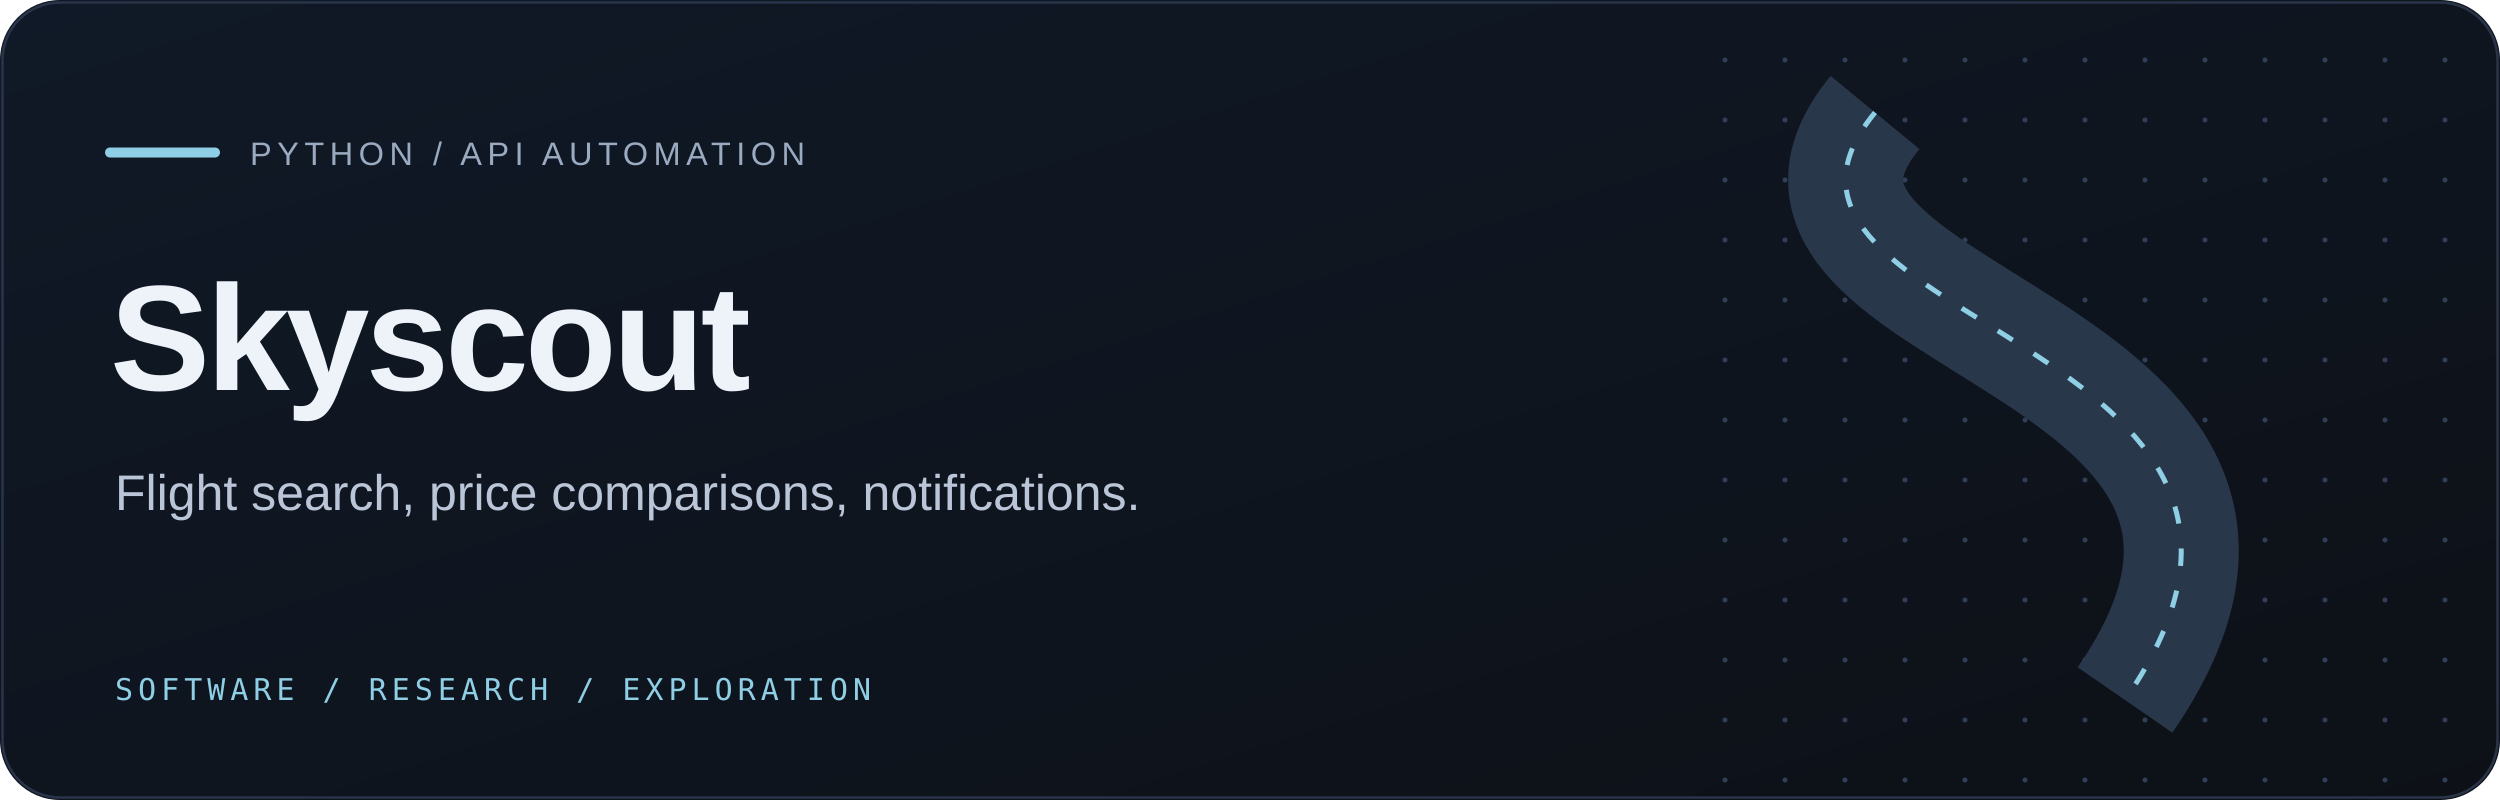
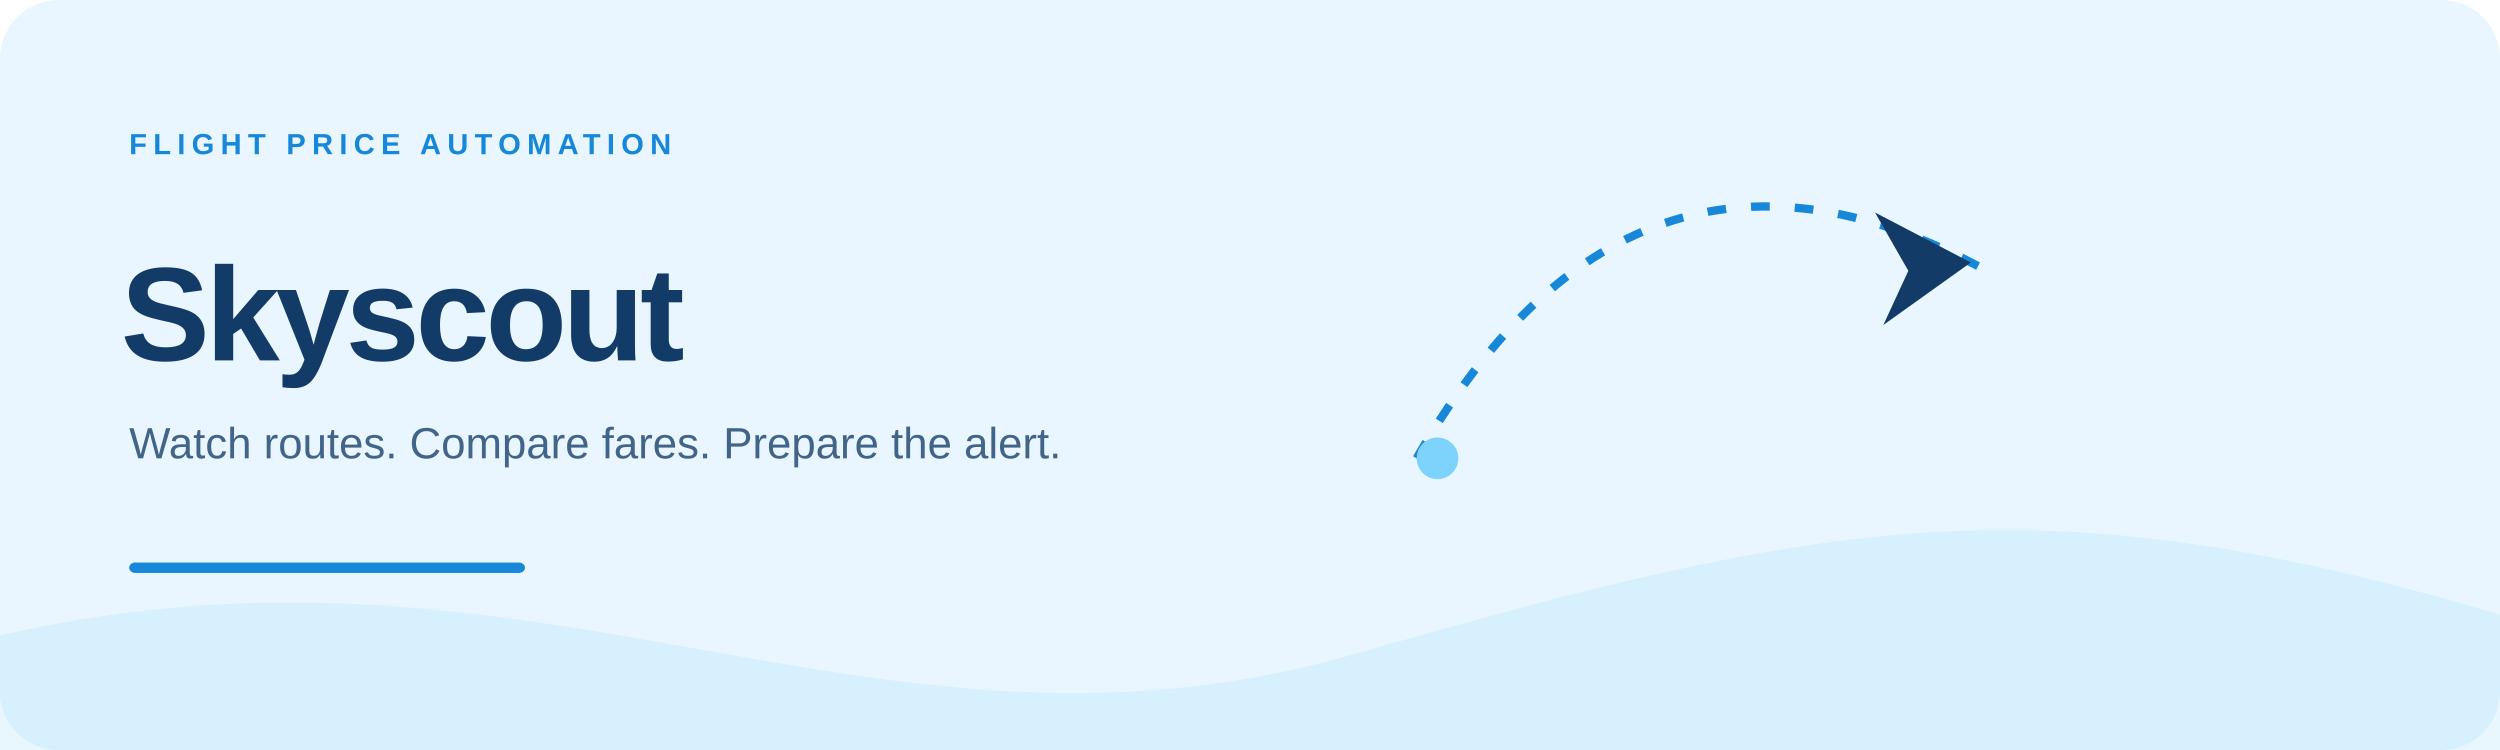
- <svg xmlns="http://www.w3.org/2000/svg" width="1000" height="320" viewBox="0 0 1000 320" role="img" aria-labelledby="title desc">
-   <defs>
-     <linearGradient id="surface" x2="1" y2="1">
-       <stop stop-color="#101927" />
-       <stop offset="1" stop-color="#0d1117" />
-     </linearGradient>
-     <linearGradient id="accent">
-       <stop stop-color="#8fcfe5" />
-       <stop offset="1" stop-color="#a78bfa" />
-     </linearGradient>
-   </defs>
-   <rect width="1000" height="320" rx="24" fill="url(#surface)" />
-   <rect x="1" y="1" width="998" height="318" rx="23" fill="none" stroke="#293449" />
-   <circle cx="690" cy="24" r="1" fill="#314058" />
-   <circle cx="690" cy="48" r="1" fill="#314058" />
-   <circle cx="690" cy="72" r="1" fill="#314058" />
-   <circle cx="690" cy="96" r="1" fill="#314058" />
-   <circle cx="690" cy="120" r="1" fill="#314058" />
-   <circle cx="690" cy="144" r="1" fill="#314058" />
-   <circle cx="690" cy="168" r="1" fill="#314058" />
-   <circle cx="690" cy="192" r="1" fill="#314058" />
-   <circle cx="690" cy="216" r="1" fill="#314058" />
-   <circle cx="690" cy="240" r="1" fill="#314058" />
-   <circle cx="690" cy="264" r="1" fill="#314058" />
-   <circle cx="690" cy="288" r="1" fill="#314058" />
-   <circle cx="690" cy="312" r="1" fill="#314058" />
-   <circle cx="714" cy="24" r="1" fill="#314058" />
-   <circle cx="714" cy="48" r="1" fill="#314058" />
-   <circle cx="714" cy="72" r="1" fill="#314058" />
-   <circle cx="714" cy="96" r="1" fill="#314058" />
-   <circle cx="714" cy="120" r="1" fill="#314058" />
-   <circle cx="714" cy="144" r="1" fill="#314058" />
-   <circle cx="714" cy="168" r="1" fill="#314058" />
-   <circle cx="714" cy="192" r="1" fill="#314058" />
-   <circle cx="714" cy="216" r="1" fill="#314058" />
-   <circle cx="714" cy="240" r="1" fill="#314058" />
-   <circle cx="714" cy="264" r="1" fill="#314058" />
-   <circle cx="714" cy="288" r="1" fill="#314058" />
-   <circle cx="714" cy="312" r="1" fill="#314058" />
-   <circle cx="738" cy="24" r="1" fill="#314058" />
-   <circle cx="738" cy="48" r="1" fill="#314058" />
-   <circle cx="738" cy="72" r="1" fill="#314058" />
-   <circle cx="738" cy="96" r="1" fill="#314058" />
-   <circle cx="738" cy="120" r="1" fill="#314058" />
-   <circle cx="738" cy="144" r="1" fill="#314058" />
-   <circle cx="738" cy="168" r="1" fill="#314058" />
-   <circle cx="738" cy="192" r="1" fill="#314058" />
-   <circle cx="738" cy="216" r="1" fill="#314058" />
-   <circle cx="738" cy="240" r="1" fill="#314058" />
-   <circle cx="738" cy="264" r="1" fill="#314058" />
-   <circle cx="738" cy="288" r="1" fill="#314058" />
-   <circle cx="738" cy="312" r="1" fill="#314058" />
-   <circle cx="762" cy="24" r="1" fill="#314058" />
-   <circle cx="762" cy="48" r="1" fill="#314058" />
-   <circle cx="762" cy="72" r="1" fill="#314058" />
-   <circle cx="762" cy="96" r="1" fill="#314058" />
-   <circle cx="762" cy="120" r="1" fill="#314058" />
-   <circle cx="762" cy="144" r="1" fill="#314058" />
-   <circle cx="762" cy="168" r="1" fill="#314058" />
-   <circle cx="762" cy="192" r="1" fill="#314058" />
-   <circle cx="762" cy="216" r="1" fill="#314058" />
-   <circle cx="762" cy="240" r="1" fill="#314058" />
-   <circle cx="762" cy="264" r="1" fill="#314058" />
-   <circle cx="762" cy="288" r="1" fill="#314058" />
-   <circle cx="762" cy="312" r="1" fill="#314058" />
-   <circle cx="786" cy="24" r="1" fill="#314058" />
-   <circle cx="786" cy="48" r="1" fill="#314058" />
-   <circle cx="786" cy="72" r="1" fill="#314058" />
-   <circle cx="786" cy="96" r="1" fill="#314058" />
-   <circle cx="786" cy="120" r="1" fill="#314058" />
-   <circle cx="786" cy="144" r="1" fill="#314058" />
-   <circle cx="786" cy="168" r="1" fill="#314058" />
-   <circle cx="786" cy="192" r="1" fill="#314058" />
-   <circle cx="786" cy="216" r="1" fill="#314058" />
-   <circle cx="786" cy="240" r="1" fill="#314058" />
-   <circle cx="786" cy="264" r="1" fill="#314058" />
-   <circle cx="786" cy="288" r="1" fill="#314058" />
-   <circle cx="786" cy="312" r="1" fill="#314058" />
-   <circle cx="810" cy="24" r="1" fill="#314058" />
-   <circle cx="810" cy="48" r="1" fill="#314058" />
-   <circle cx="810" cy="72" r="1" fill="#314058" />
-   <circle cx="810" cy="96" r="1" fill="#314058" />
-   <circle cx="810" cy="120" r="1" fill="#314058" />
-   <circle cx="810" cy="144" r="1" fill="#314058" />
-   <circle cx="810" cy="168" r="1" fill="#314058" />
-   <circle cx="810" cy="192" r="1" fill="#314058" />
-   <circle cx="810" cy="216" r="1" fill="#314058" />
-   <circle cx="810" cy="240" r="1" fill="#314058" />
-   <circle cx="810" cy="264" r="1" fill="#314058" />
-   <circle cx="810" cy="288" r="1" fill="#314058" />
-   <circle cx="810" cy="312" r="1" fill="#314058" />
-   <circle cx="834" cy="24" r="1" fill="#314058" />
-   <circle cx="834" cy="48" r="1" fill="#314058" />
-   <circle cx="834" cy="72" r="1" fill="#314058" />
-   <circle cx="834" cy="96" r="1" fill="#314058" />
-   <circle cx="834" cy="120" r="1" fill="#314058" />
-   <circle cx="834" cy="144" r="1" fill="#314058" />
-   <circle cx="834" cy="168" r="1" fill="#314058" />
-   <circle cx="834" cy="192" r="1" fill="#314058" />
-   <circle cx="834" cy="216" r="1" fill="#314058" />
-   <circle cx="834" cy="240" r="1" fill="#314058" />
-   <circle cx="834" cy="264" r="1" fill="#314058" />
-   <circle cx="834" cy="288" r="1" fill="#314058" />
-   <circle cx="834" cy="312" r="1" fill="#314058" />
-   <circle cx="858" cy="24" r="1" fill="#314058" />
-   <circle cx="858" cy="48" r="1" fill="#314058" />
-   <circle cx="858" cy="72" r="1" fill="#314058" />
-   <circle cx="858" cy="96" r="1" fill="#314058" />
-   <circle cx="858" cy="120" r="1" fill="#314058" />
-   <circle cx="858" cy="144" r="1" fill="#314058" />
-   <circle cx="858" cy="168" r="1" fill="#314058" />
-   <circle cx="858" cy="192" r="1" fill="#314058" />
-   <circle cx="858" cy="216" r="1" fill="#314058" />
-   <circle cx="858" cy="240" r="1" fill="#314058" />
-   <circle cx="858" cy="264" r="1" fill="#314058" />
-   <circle cx="858" cy="288" r="1" fill="#314058" />
-   <circle cx="858" cy="312" r="1" fill="#314058" />
-   <circle cx="882" cy="24" r="1" fill="#314058" />
-   <circle cx="882" cy="48" r="1" fill="#314058" />
-   <circle cx="882" cy="72" r="1" fill="#314058" />
-   <circle cx="882" cy="96" r="1" fill="#314058" />
-   <circle cx="882" cy="120" r="1" fill="#314058" />
-   <circle cx="882" cy="144" r="1" fill="#314058" />
-   <circle cx="882" cy="168" r="1" fill="#314058" />
-   <circle cx="882" cy="192" r="1" fill="#314058" />
-   <circle cx="882" cy="216" r="1" fill="#314058" />
-   <circle cx="882" cy="240" r="1" fill="#314058" />
-   <circle cx="882" cy="264" r="1" fill="#314058" />
-   <circle cx="882" cy="288" r="1" fill="#314058" />
-   <circle cx="882" cy="312" r="1" fill="#314058" />
-   <circle cx="906" cy="24" r="1" fill="#314058" />
-   <circle cx="906" cy="48" r="1" fill="#314058" />
-   <circle cx="906" cy="72" r="1" fill="#314058" />
-   <circle cx="906" cy="96" r="1" fill="#314058" />
-   <circle cx="906" cy="120" r="1" fill="#314058" />
-   <circle cx="906" cy="144" r="1" fill="#314058" />
-   <circle cx="906" cy="168" r="1" fill="#314058" />
-   <circle cx="906" cy="192" r="1" fill="#314058" />
-   <circle cx="906" cy="216" r="1" fill="#314058" />
-   <circle cx="906" cy="240" r="1" fill="#314058" />
-   <circle cx="906" cy="264" r="1" fill="#314058" />
-   <circle cx="906" cy="288" r="1" fill="#314058" />
-   <circle cx="906" cy="312" r="1" fill="#314058" />
-   <circle cx="930" cy="24" r="1" fill="#314058" />
-   <circle cx="930" cy="48" r="1" fill="#314058" />
-   <circle cx="930" cy="72" r="1" fill="#314058" />
-   <circle cx="930" cy="96" r="1" fill="#314058" />
-   <circle cx="930" cy="120" r="1" fill="#314058" />
-   <circle cx="930" cy="144" r="1" fill="#314058" />
-   <circle cx="930" cy="168" r="1" fill="#314058" />
-   <circle cx="930" cy="192" r="1" fill="#314058" />
-   <circle cx="930" cy="216" r="1" fill="#314058" />
-   <circle cx="930" cy="240" r="1" fill="#314058" />
-   <circle cx="930" cy="264" r="1" fill="#314058" />
-   <circle cx="930" cy="288" r="1" fill="#314058" />
-   <circle cx="930" cy="312" r="1" fill="#314058" />
-   <circle cx="954" cy="24" r="1" fill="#314058" />
-   <circle cx="954" cy="48" r="1" fill="#314058" />
-   <circle cx="954" cy="72" r="1" fill="#314058" />
-   <circle cx="954" cy="96" r="1" fill="#314058" />
-   <circle cx="954" cy="120" r="1" fill="#314058" />
-   <circle cx="954" cy="144" r="1" fill="#314058" />
-   <circle cx="954" cy="168" r="1" fill="#314058" />
-   <circle cx="954" cy="192" r="1" fill="#314058" />
-   <circle cx="954" cy="216" r="1" fill="#314058" />
-   <circle cx="954" cy="240" r="1" fill="#314058" />
-   <circle cx="954" cy="264" r="1" fill="#314058" />
-   <circle cx="954" cy="288" r="1" fill="#314058" />
-   <circle cx="954" cy="312" r="1" fill="#314058" />
-   <circle cx="978" cy="24" r="1" fill="#314058" />
-   <circle cx="978" cy="48" r="1" fill="#314058" />
-   <circle cx="978" cy="72" r="1" fill="#314058" />
-   <circle cx="978" cy="96" r="1" fill="#314058" />
-   <circle cx="978" cy="120" r="1" fill="#314058" />
-   <circle cx="978" cy="144" r="1" fill="#314058" />
-   <circle cx="978" cy="168" r="1" fill="#314058" />
-   <circle cx="978" cy="192" r="1" fill="#314058" />
-   <circle cx="978" cy="216" r="1" fill="#314058" />
-   <circle cx="978" cy="240" r="1" fill="#314058" />
-   <circle cx="978" cy="264" r="1" fill="#314058" />
-   <circle cx="978" cy="288" r="1" fill="#314058" />
-   <circle cx="978" cy="312" r="1" fill="#314058" />
-   <path d="M44 61h42" stroke="#8fcfe5" stroke-width="4" stroke-linecap="round" />
-   <text x="100" y="66" fill="#9aaac0" font-family="Arial,sans-serif" font-size="13" letter-spacing="2.2">PYTHON / API AUTOMATION</text>
-   <text x="44" y="156" fill="#eef3fa" font-family="Arial,sans-serif" font-size="60" font-weight="700" letter-spacing="-1.5">Skyscout</text>
-   <text x="46" y="204" fill="#bac6d8" font-family="Arial,sans-serif" font-size="20">Flight search, price comparisons, notifications.</text>
-   <text x="46" y="280" fill="#8fcfe5" font-family="monospace" font-size="12" letter-spacing="2">SOFTWARE / RESEARCH / EXPLORATION</text>
-   <path d="M750 45C680 130 950 135 850 280" fill="none" stroke="#29374a" stroke-width="46" />
-   <path d="M750 45C680 130 950 135 850 280" fill="none" stroke="#8fcfe5" stroke-width="2" stroke-dasharray="7 10" />
+ <svg xmlns="http://www.w3.org/2000/svg" width="1200" height="360" viewBox="0 0 1200 360" role="img" aria-labelledby="t d">
+   <rect width="1200" height="360" rx="28" fill="#EAF6FF" />
+   <path d="M0 305C260 245 420 380 650 314S980 230 1200 295V360H0z" fill="#7DD3FC" opacity=".18" />
+   <text x="62" y="74" fill="#1687D9" font-family="Arial,sans-serif" font-size="14" font-weight="700" letter-spacing="3">FLIGHT PRICE AUTOMATION</text>
+   <text x="58" y="173" fill="#123B68" font-family="Arial,sans-serif" font-size="64" font-weight="800" letter-spacing="-2">Skyscout</text>
+   <text x="62" y="220" fill="#123B68" opacity=".78" font-family="Arial,sans-serif" font-size="21">Watch routes. Compare fares. Prepare the alert.</text>
+   <rect x="62" y="270" width="190" height="5" rx="3" fill="#1687D9" />
+   <path d="M680 220C760 80 860 80 950 128" fill="none" stroke="#1687D9" stroke-width="4" stroke-dasharray="9 12" />
+   <path d="M900 102l46 24-42 30 12-26z" fill="#123B68" />
+   <circle cx="690" cy="220" r="10" fill="#7DD3FC" />
</svg>
